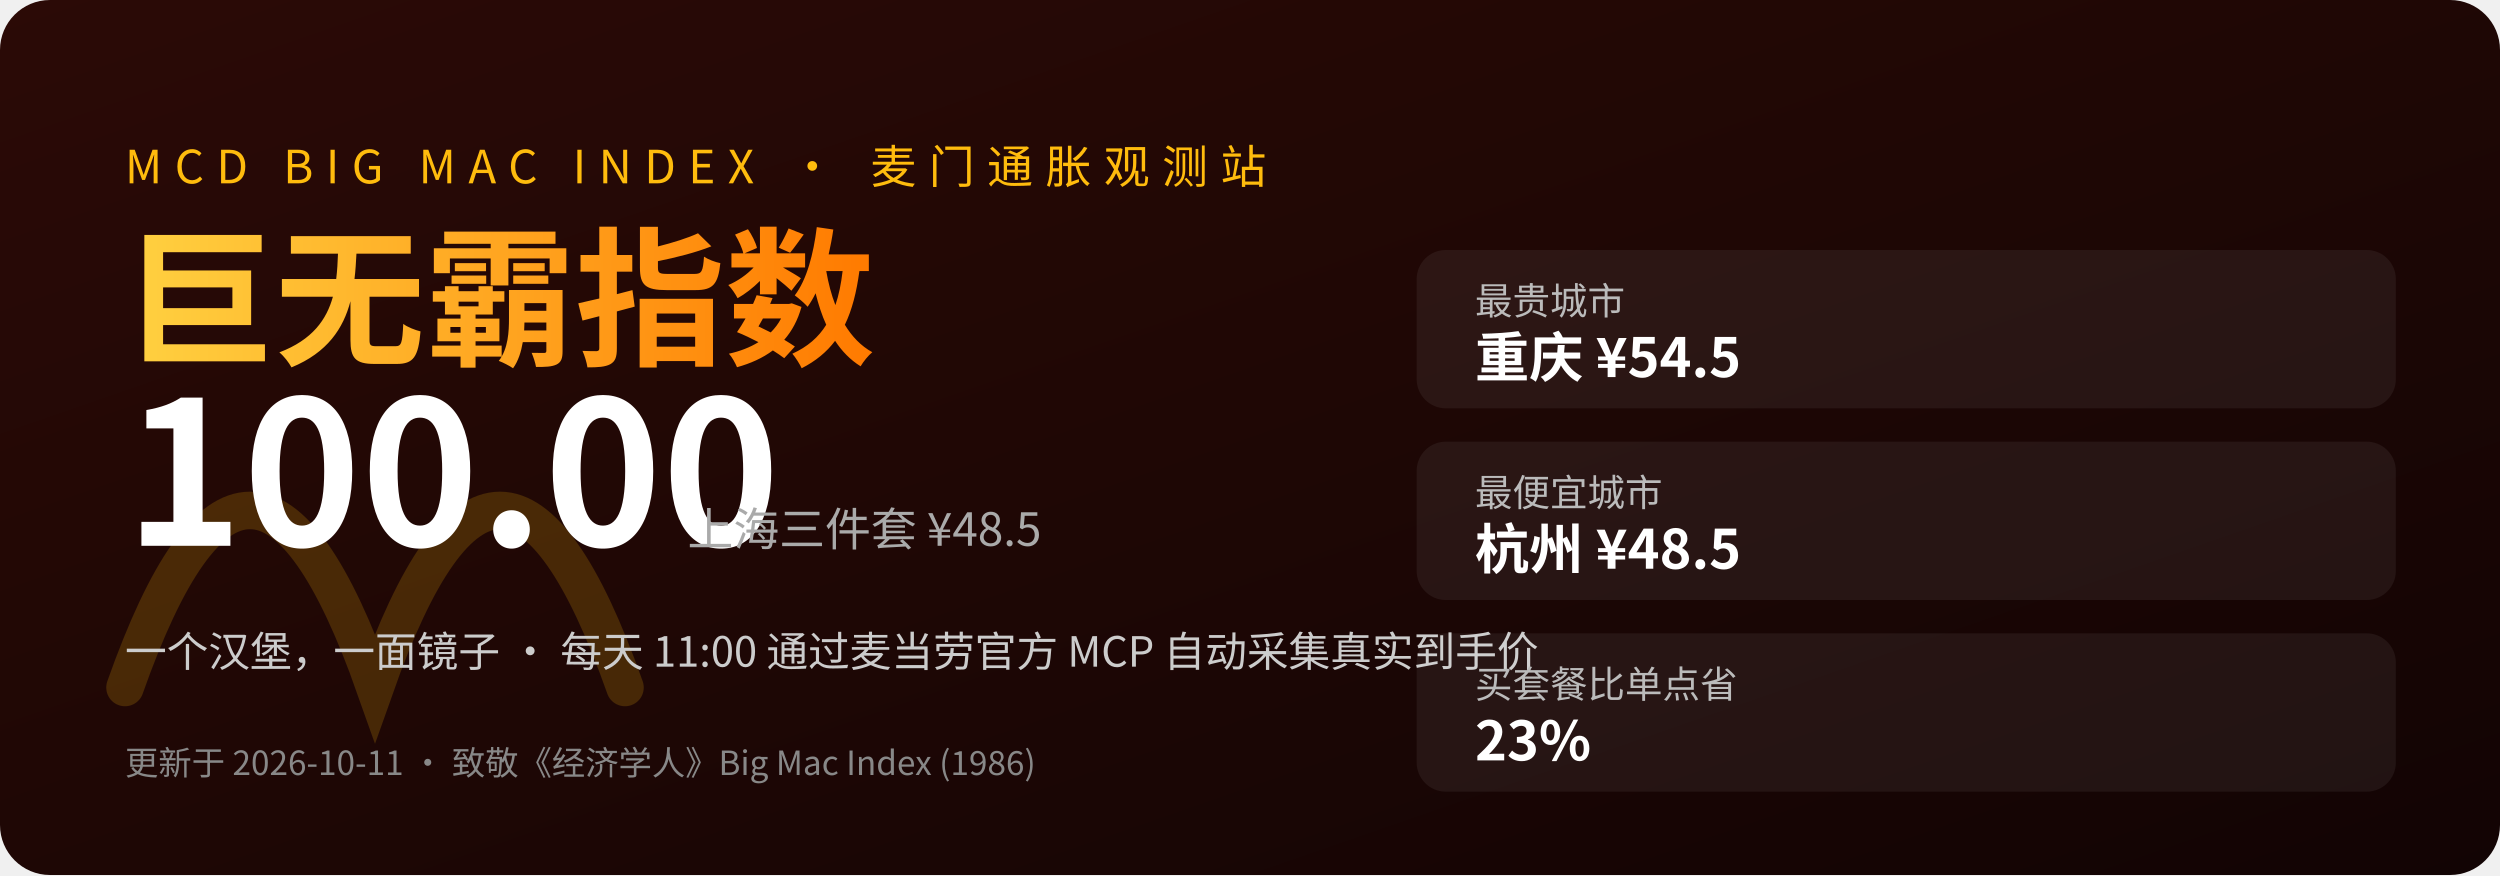
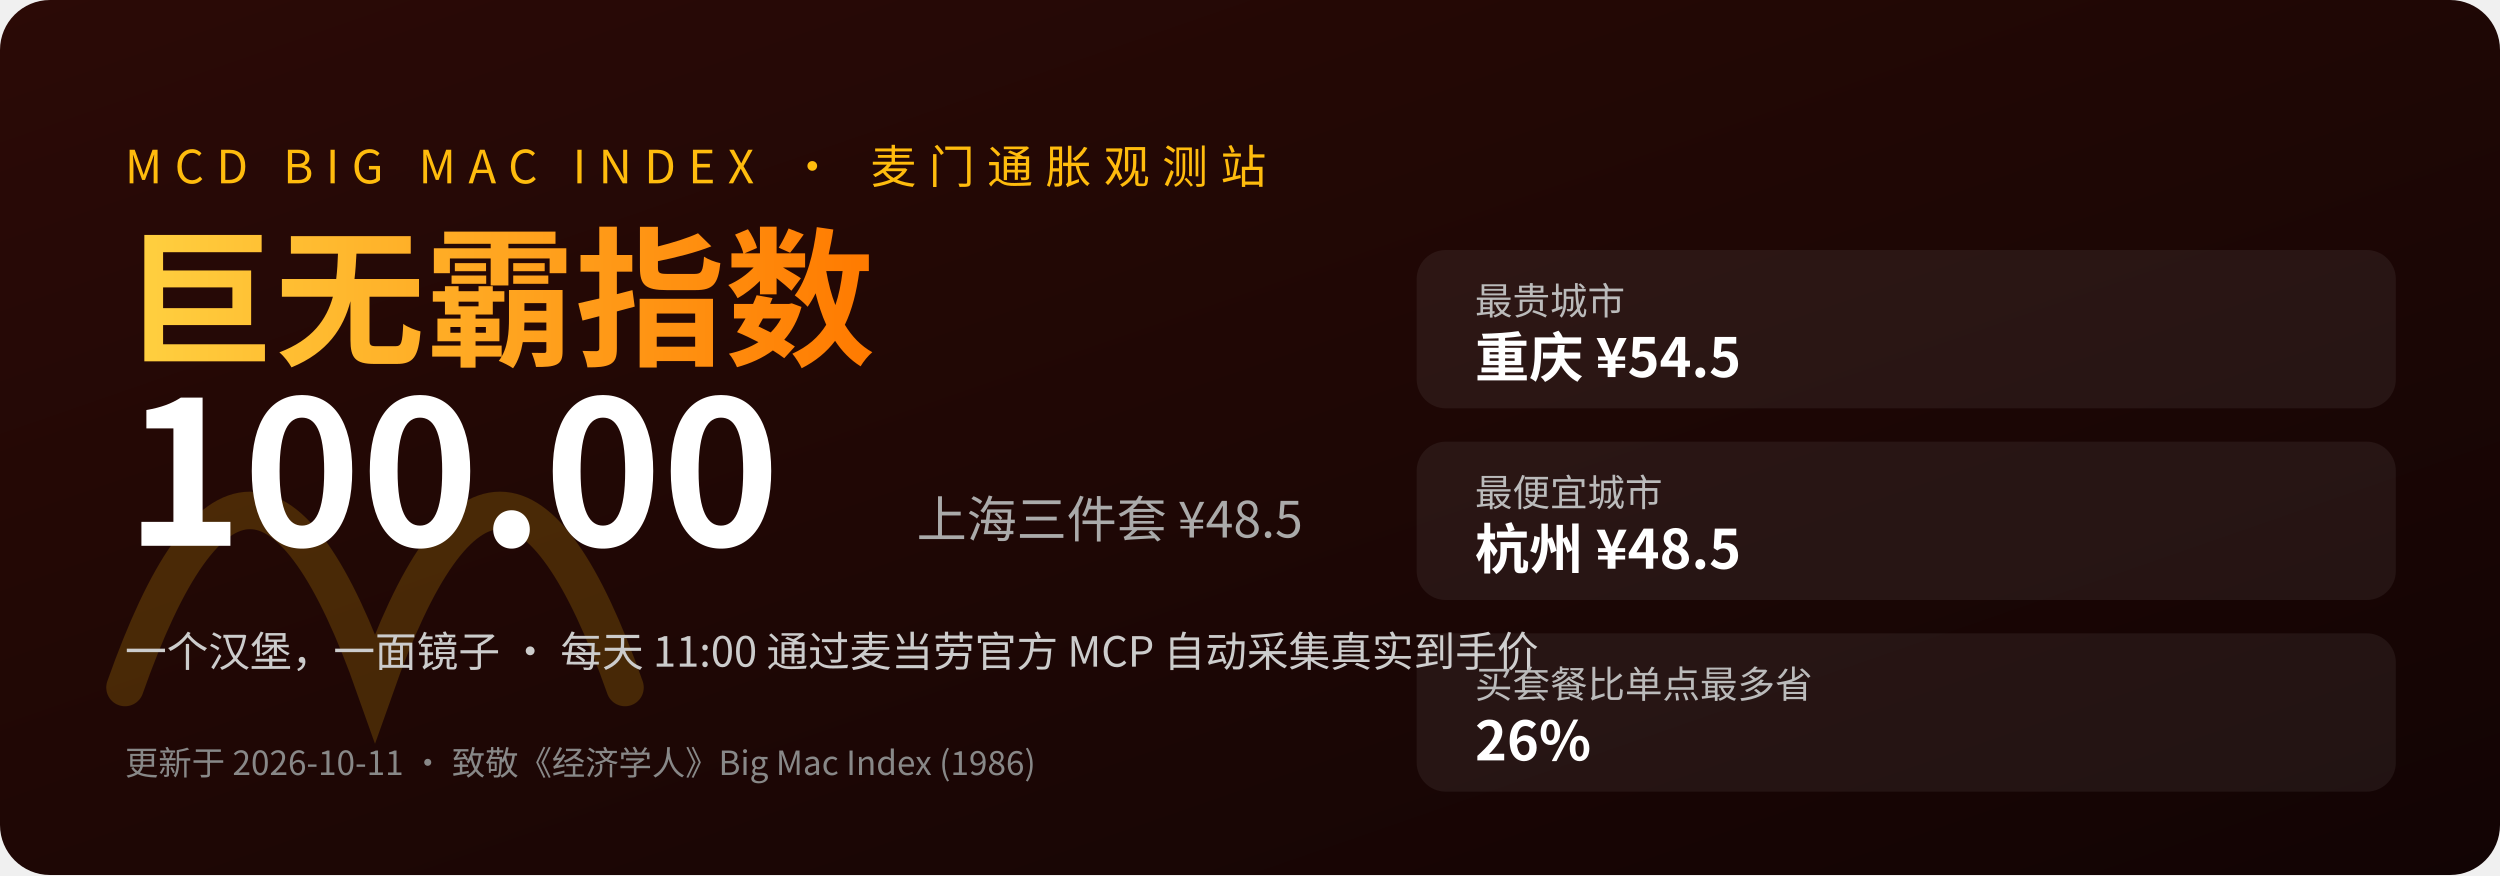
<svg xmlns="http://www.w3.org/2000/svg" width="1200" height="420" viewBox="0 0 1200 420" font-family="'PingFang SC','Microsoft YaHei','Noto Sans CJK SC','Source Han Sans SC',sans-serif">
  <defs>
    <linearGradient id="g" x1="0" y1="0" x2="1" y2="1">
      <stop offset="0" stop-color="#2b0a06" />
      <stop offset="1" stop-color="#120404" />
    </linearGradient>
    <linearGradient id="t" x1="0" x2="1">
      <stop offset="0" stop-color="#ffcf3f" />
      <stop offset="1" stop-color="#ff7a00" />
    </linearGradient>
  </defs>
  <rect width="1200" height="420" rx="24" fill="url(#g)" />
  <path d="M60 330 q60 -170 120 0 q60 -170 120 0" fill="none" stroke="#ffbc0d" stroke-width="18" stroke-linecap="round" opacity="0.18" />
  <text x="60" y="88" font-size="22" fill="#ffbc0d" letter-spacing="6">MCD BIG MAC INDEX · 麦门通胀观测站</text>
  <text x="60" y="170" font-size="72" fill="url(#t)" font-weight="bold">巨无霸指数</text>
  <text x="60" y="262" font-size="96" fill="#fff" font-weight="bold">100.00</text>
-   <text x="330" y="262" font-size="22" fill="#aaa">上海三件套 ¥48.5</text>
+   <text x="440" y="258" font-size="24" fill="#aaa">上海三件套 ¥48.5</text>
  <text x="60" y="320" font-size="20" fill="#ccc">一个汉堡，一面镜子 · 每天 11:00 通过麦当劳官方 MCP 自动采集真实到手价</text>
  <text x="60" y="372" font-size="16" fill="#888">更新于 2026-10-11 · 致敬《经济学人》Big Mac Index (1986)</text>
  <rect x="680" y="120" width="470" height="76" rx="14" fill="#ffffff" opacity="0.06" />
  <text x="708" y="151" font-size="18" fill="#bbb">最贵城市</text>
  <text x="708" y="181" font-size="26" fill="#fff" font-weight="bold">重庆 ¥54.5</text>
  <rect x="680" y="212" width="470" height="76" rx="14" fill="#ffffff" opacity="0.06" />
  <text x="708" y="243" font-size="18" fill="#bbb">最便宜城市</text>
  <text x="708" y="273" font-size="26" fill="#fff" font-weight="bold">杭州 ¥48.5</text>
  <rect x="680" y="304" width="470" height="76" rx="14" fill="#ffffff" opacity="0.06" />
-   <text x="708" y="335" font-size="18" fill="#bbb">买套餐比单点省</text>
-   <text x="708" y="365" font-size="26" fill="#fff" font-weight="bold">23%</text>
+   <text x="708" y="335" font-size="18" fill="#bbb">买套餐比单点最多省</text>
+   <text x="708" y="365" font-size="26" fill="#fff" font-weight="bold">26%</text>
</svg>
